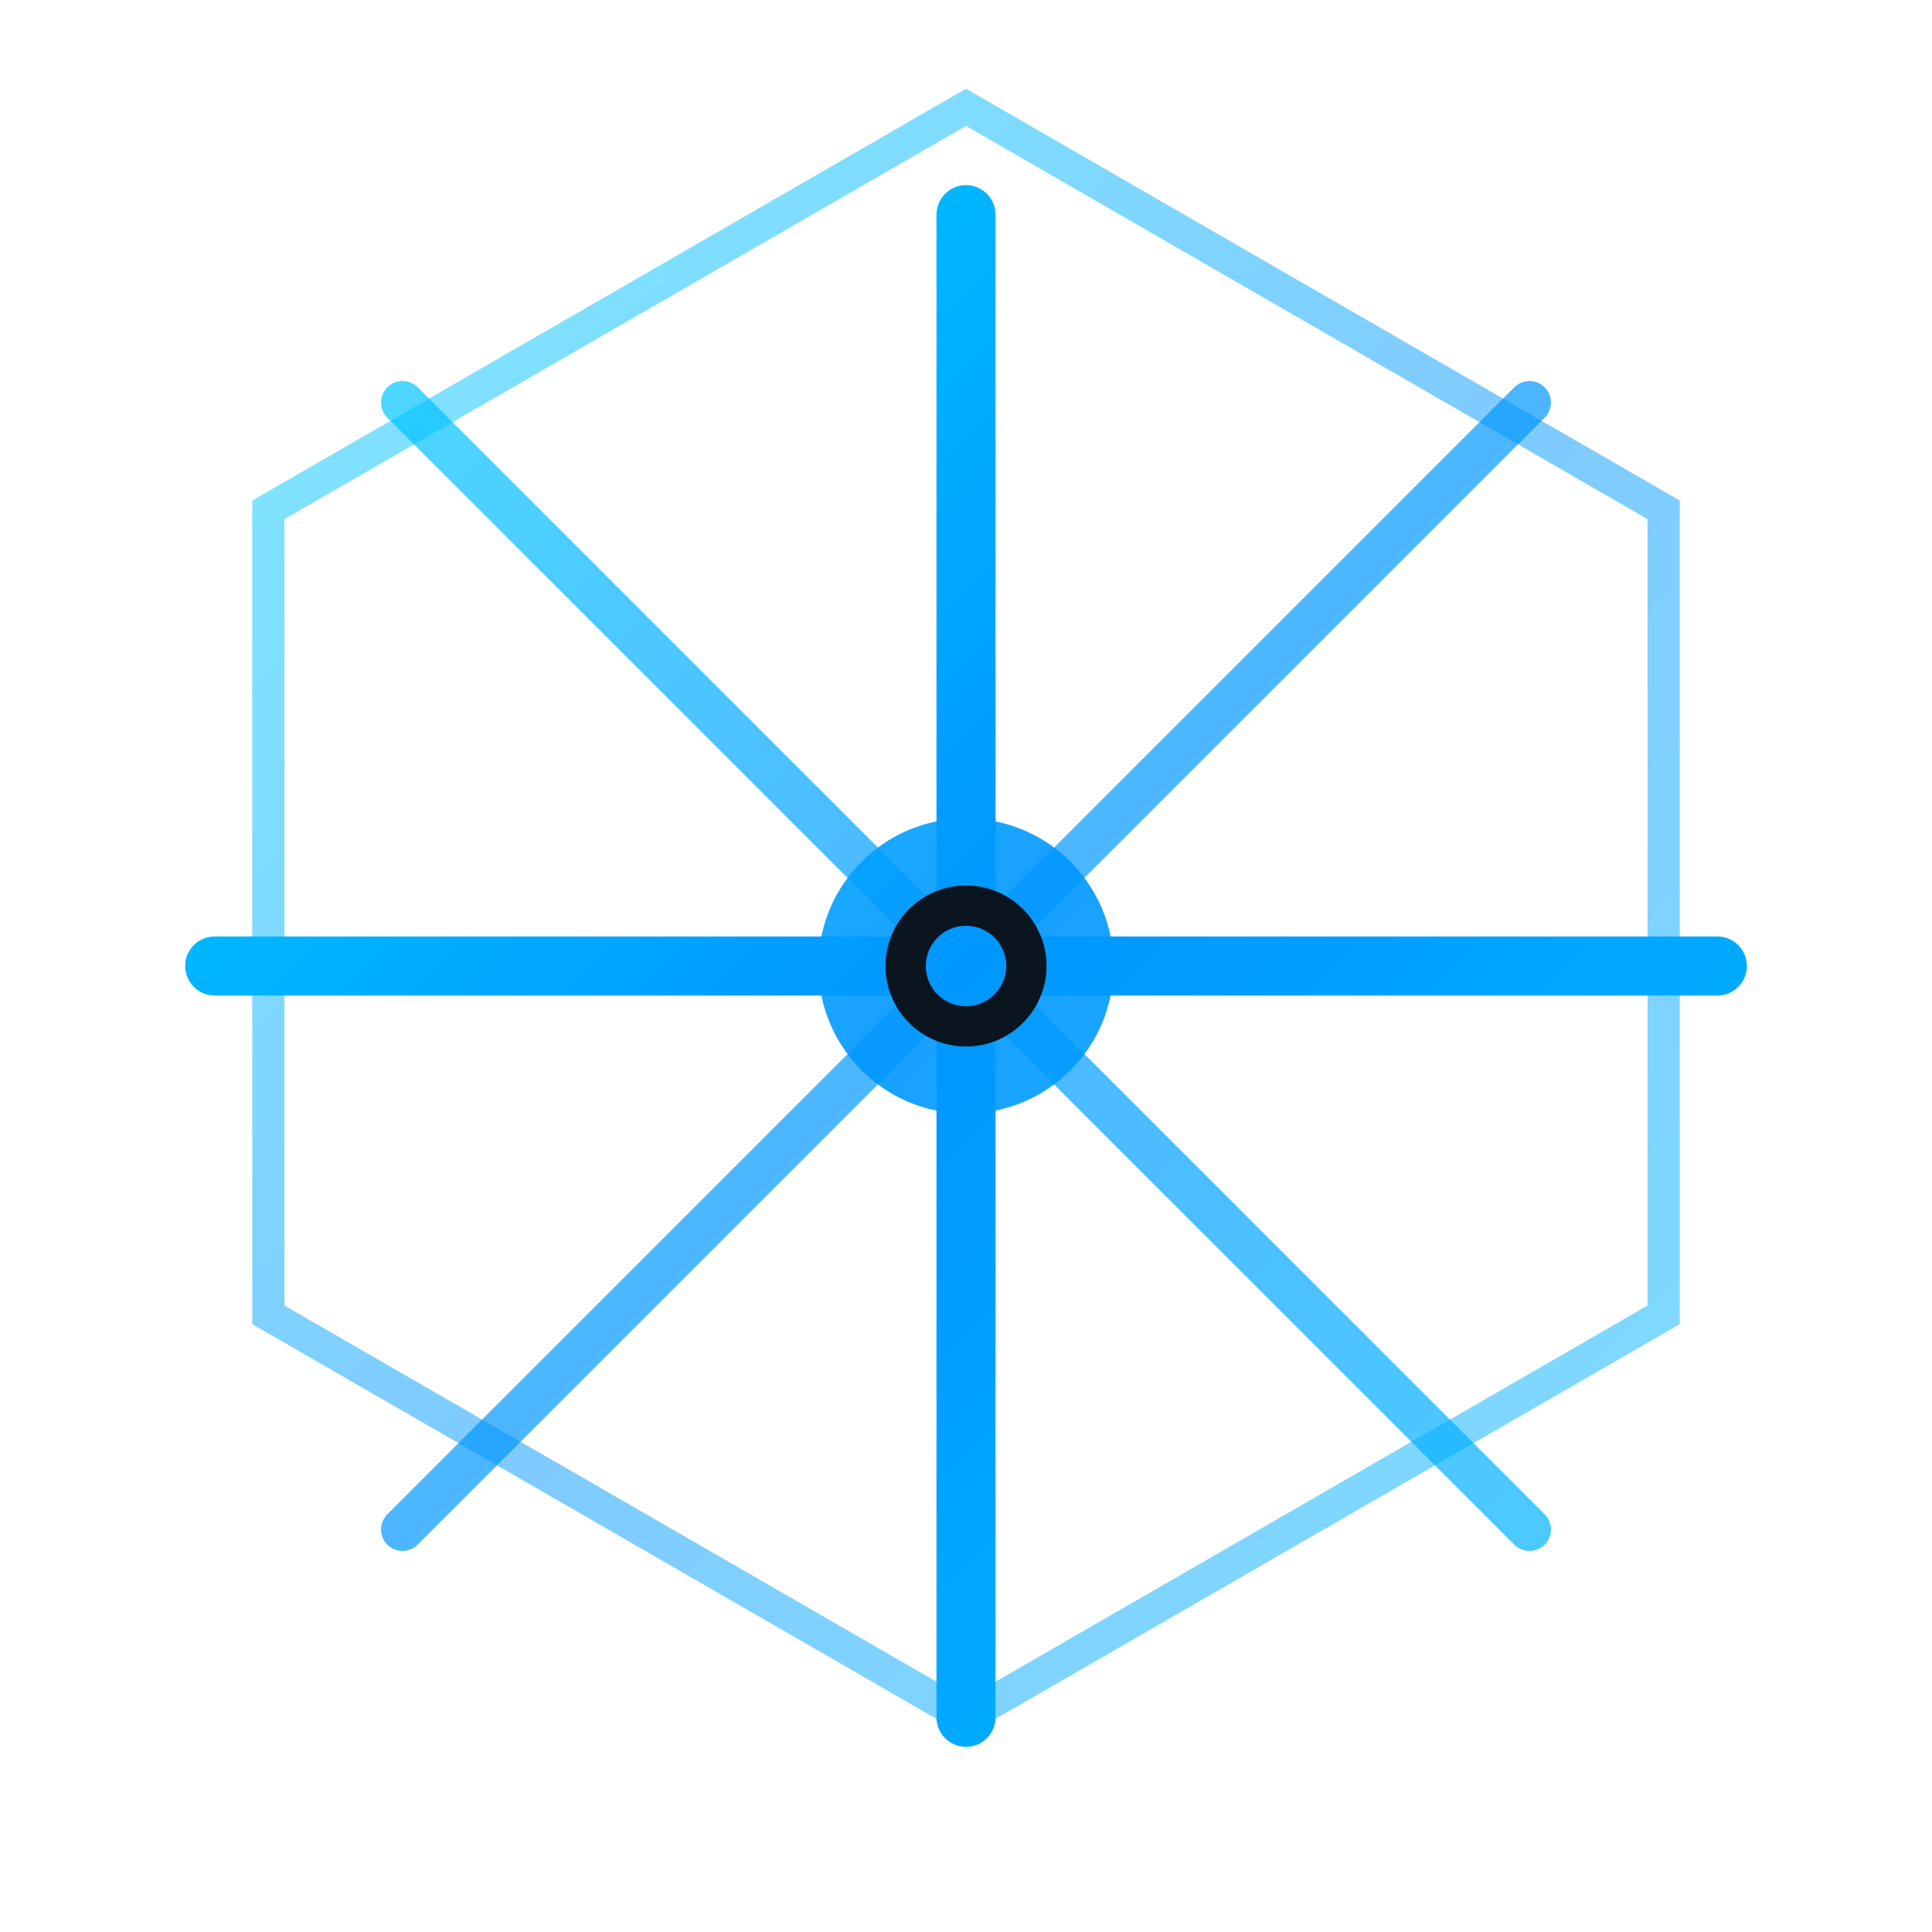
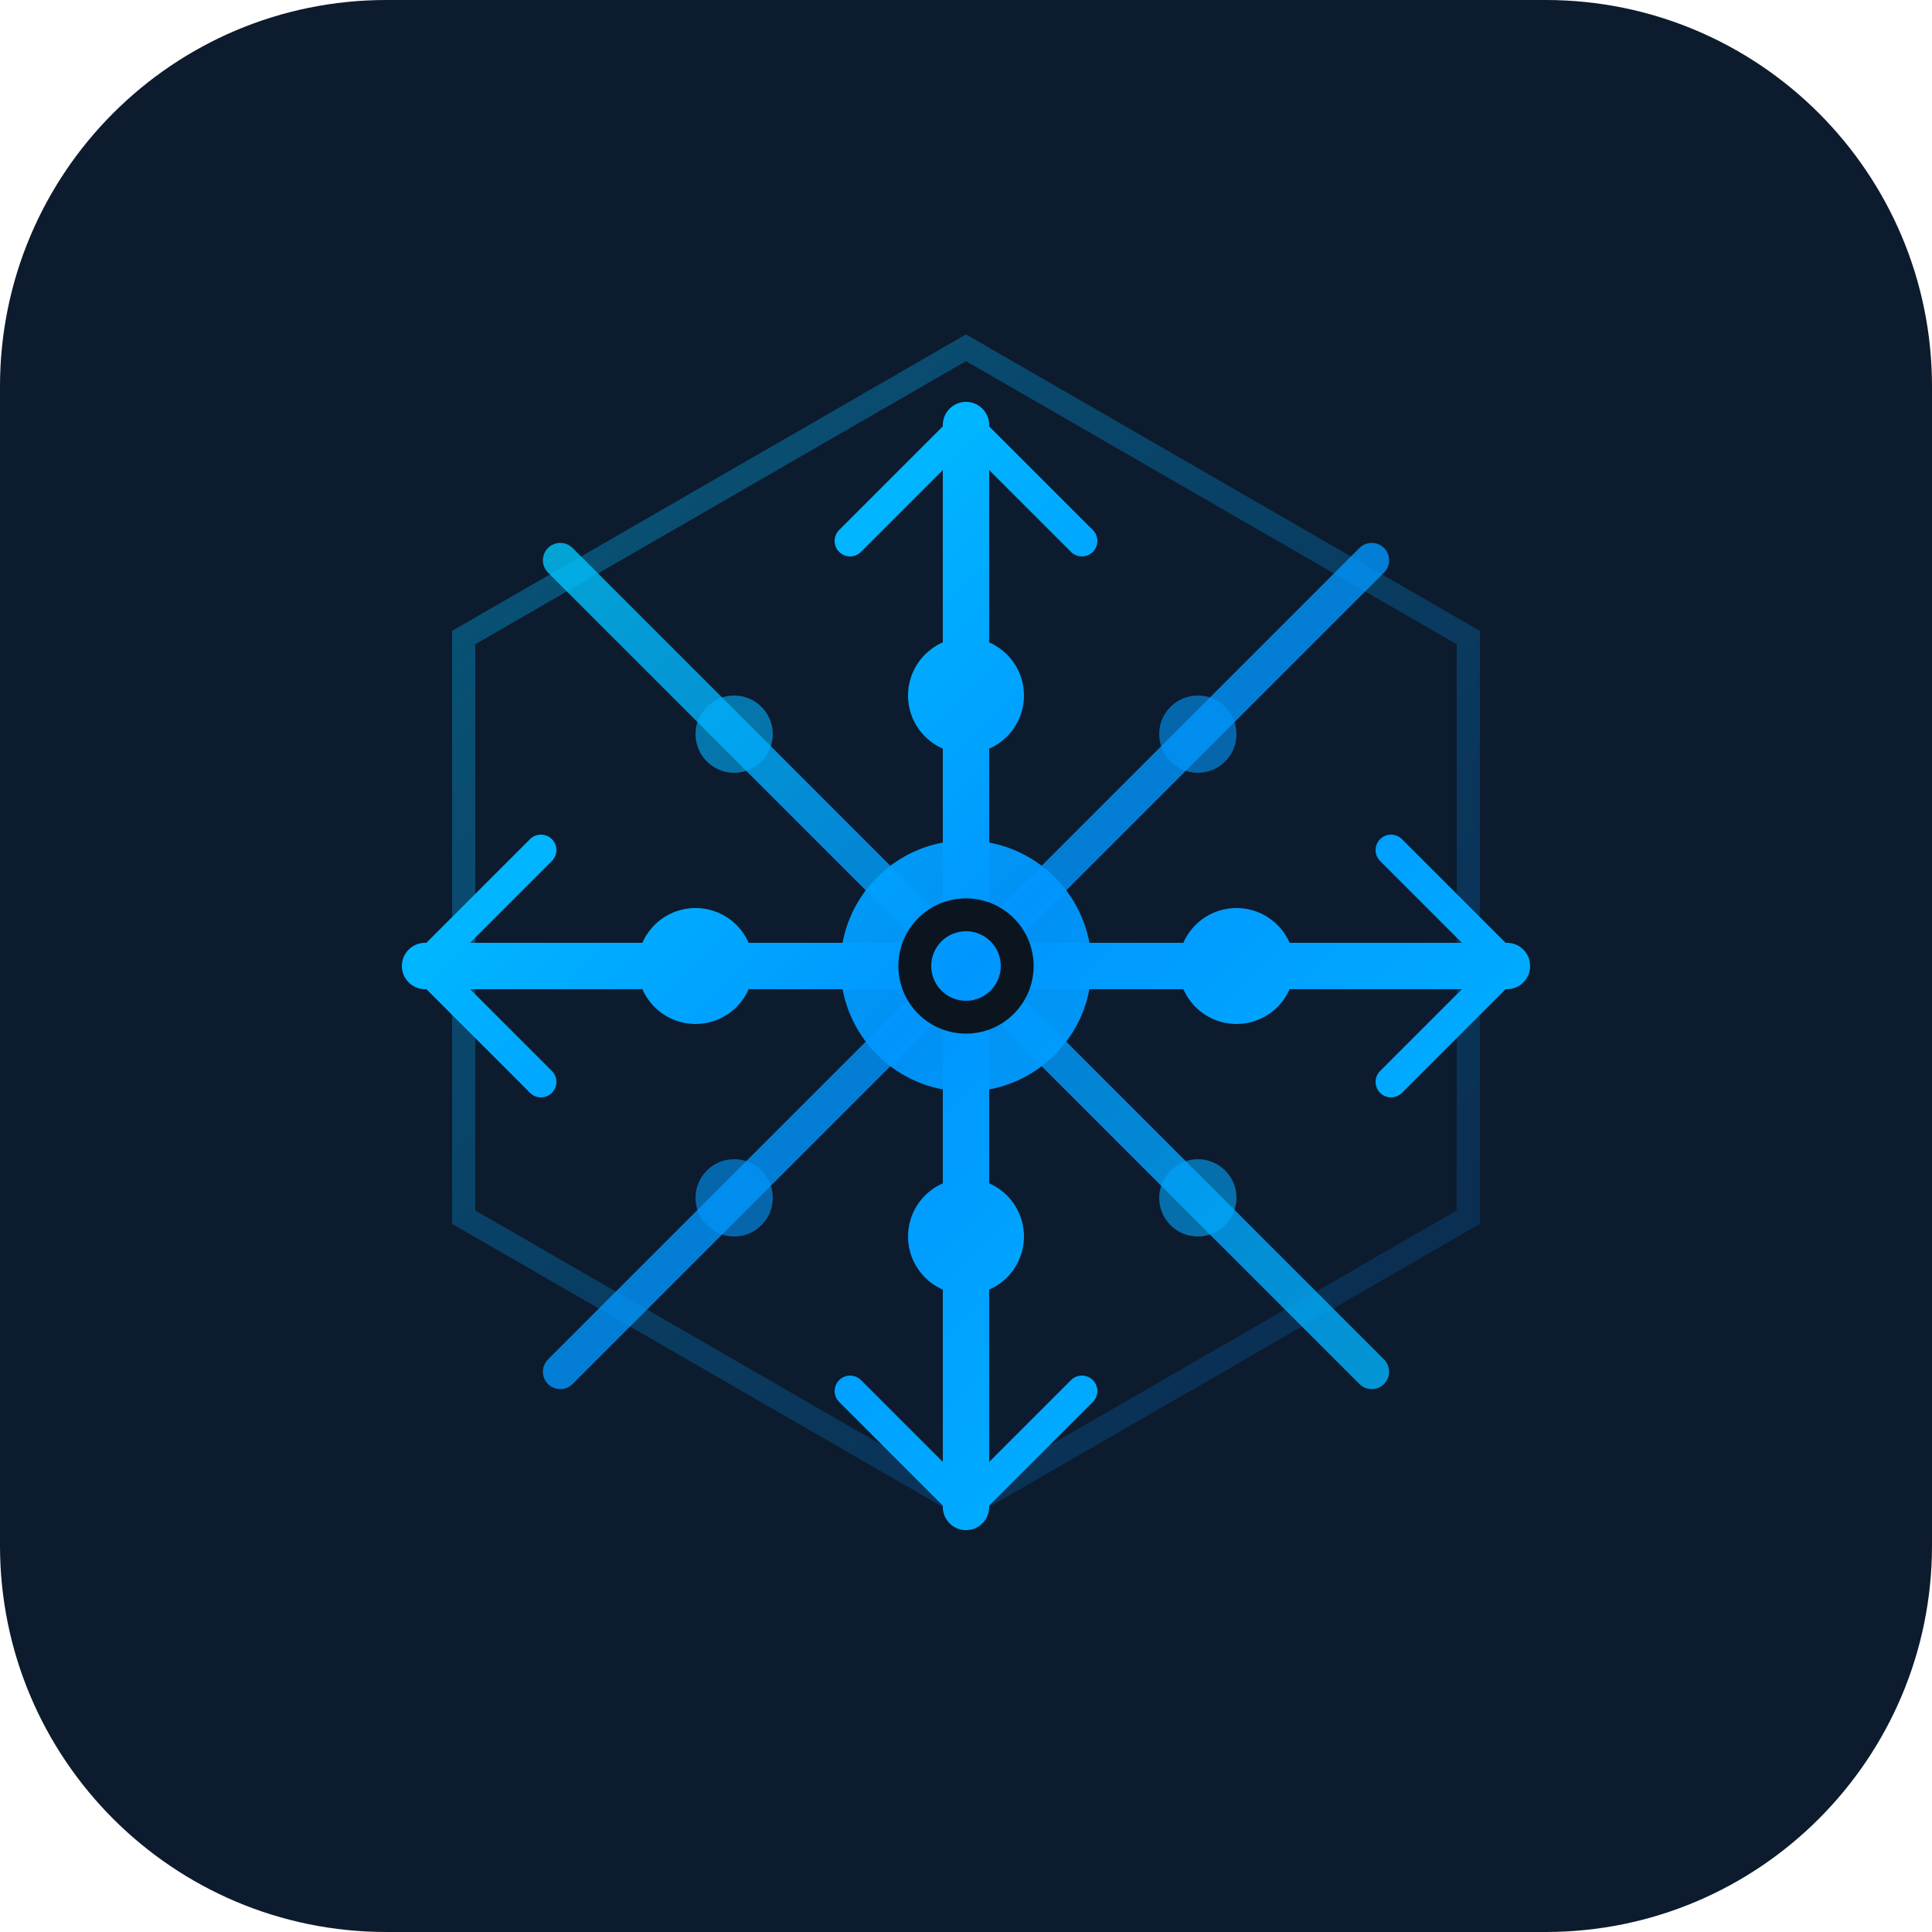
- <svg xmlns="http://www.w3.org/2000/svg" viewBox="0 0 72 72" fill="none">
+ <svg xmlns="http://www.w3.org/2000/svg" width="100" height="100" viewBox="0 0 100 100" fill="none">
+   <rect width="100" height="100" rx="20" fill="#0D1B2E" />
  <defs>
-     <linearGradient id="g" x1="0" y1="0" x2="72" y2="72" gradientUnits="userSpaceOnUse">
-       <stop offset="0%" stop-color="#00e5ff" />
-       <stop offset="50%" stop-color="#0096ff" />
-       <stop offset="100%" stop-color="#00c8ff" />
+     <linearGradient id="gi" x1="0" y1="0" x2="72" y2="72" gradientUnits="userSpaceOnUse">
+       <stop offset="0%" stop-color="#00E5FF" />
+       <stop offset="50%" stop-color="#0096FF" />
+       <stop offset="100%" stop-color="#00C8FF" />
+     </linearGradient>
+     <linearGradient id="gi2" x1="0" y1="0" x2="72" y2="72" gradientUnits="userSpaceOnUse">
+       <stop offset="0%" stop-color="#00C8FF" stop-opacity="0.5" />
+       <stop offset="100%" stop-color="#0060CC" stop-opacity="0.2" />
    </linearGradient>
  </defs>
-   <path d="M36 4 L62 19 L62 49 L36 64 L10 49 L10 19 Z" stroke="url(#g)" stroke-width="1.2" fill="none" opacity="0.5" />
-   <line x1="36" y1="8" x2="36" y2="64" stroke="url(#g)" stroke-width="2.2" stroke-linecap="round" />
-   <line x1="8" y1="36" x2="64" y2="36" stroke="url(#g)" stroke-width="2.2" stroke-linecap="round" />
-   <line x1="15" y1="15" x2="57" y2="57" stroke="url(#g)" stroke-width="1.6" stroke-linecap="round" opacity="0.7" />
-   <line x1="57" y1="15" x2="15" y2="57" stroke="url(#g)" stroke-width="1.6" stroke-linecap="round" opacity="0.7" />
-   <circle cx="36" cy="36" r="5.5" fill="url(#g)" opacity="0.9" />
-   <circle cx="36" cy="36" r="3" fill="#0a1520" />
-   <circle cx="36" cy="36" r="1.5" fill="url(#g)" />
+   <g transform="translate(14,14)">
+     <path d="M36 4 L62 19 L62 49 L36 64 L10 49 L10 19 Z" stroke="url(#gi2)" stroke-width="1.2" fill="none" opacity="0.8" />
+     <line x1="36" y1="8" x2="36" y2="64" stroke="url(#gi)" stroke-width="2.4" stroke-linecap="round" />
+     <line x1="8" y1="36" x2="64" y2="36" stroke="url(#gi)" stroke-width="2.4" stroke-linecap="round" />
+     <line x1="15" y1="15" x2="57" y2="57" stroke="url(#gi)" stroke-width="1.8" stroke-linecap="round" opacity="0.8" />
+     <line x1="57" y1="15" x2="15" y2="57" stroke="url(#gi)" stroke-width="1.8" stroke-linecap="round" opacity="0.8" />
+     <line x1="36" y1="8" x2="30" y2="14" stroke="url(#gi)" stroke-width="1.6" stroke-linecap="round" />
+     <line x1="36" y1="8" x2="42" y2="14" stroke="url(#gi)" stroke-width="1.6" stroke-linecap="round" />
+     <line x1="36" y1="64" x2="30" y2="58" stroke="url(#gi)" stroke-width="1.6" stroke-linecap="round" />
+     <line x1="36" y1="64" x2="42" y2="58" stroke="url(#gi)" stroke-width="1.6" stroke-linecap="round" />
+     <line x1="8" y1="36" x2="14" y2="30" stroke="url(#gi)" stroke-width="1.6" stroke-linecap="round" />
+     <line x1="8" y1="36" x2="14" y2="42" stroke="url(#gi)" stroke-width="1.6" stroke-linecap="round" />
+     <line x1="64" y1="36" x2="58" y2="30" stroke="url(#gi)" stroke-width="1.6" stroke-linecap="round" />
+     <line x1="64" y1="36" x2="58" y2="42" stroke="url(#gi)" stroke-width="1.6" stroke-linecap="round" />
+     <circle cx="36" cy="22" r="3" fill="url(#gi)" />
+     <circle cx="36" cy="50" r="3" fill="url(#gi)" />
+     <circle cx="22" cy="36" r="3" fill="url(#gi)" />
+     <circle cx="50" cy="36" r="3" fill="url(#gi)" />
+     <circle cx="24" cy="24" r="2" fill="url(#gi)" opacity="0.6" />
+     <circle cx="48" cy="24" r="2" fill="url(#gi)" opacity="0.6" />
+     <circle cx="24" cy="48" r="2" fill="url(#gi)" opacity="0.6" />
+     <circle cx="48" cy="48" r="2" fill="url(#gi)" opacity="0.6" />
+     <circle cx="36" cy="36" r="6.5" fill="url(#gi)" opacity="0.95" />
+     <circle cx="36" cy="36" r="3.5" fill="#0a1520" />
+     <circle cx="36" cy="36" r="1.8" fill="url(#gi)" />
+   </g>
</svg>
